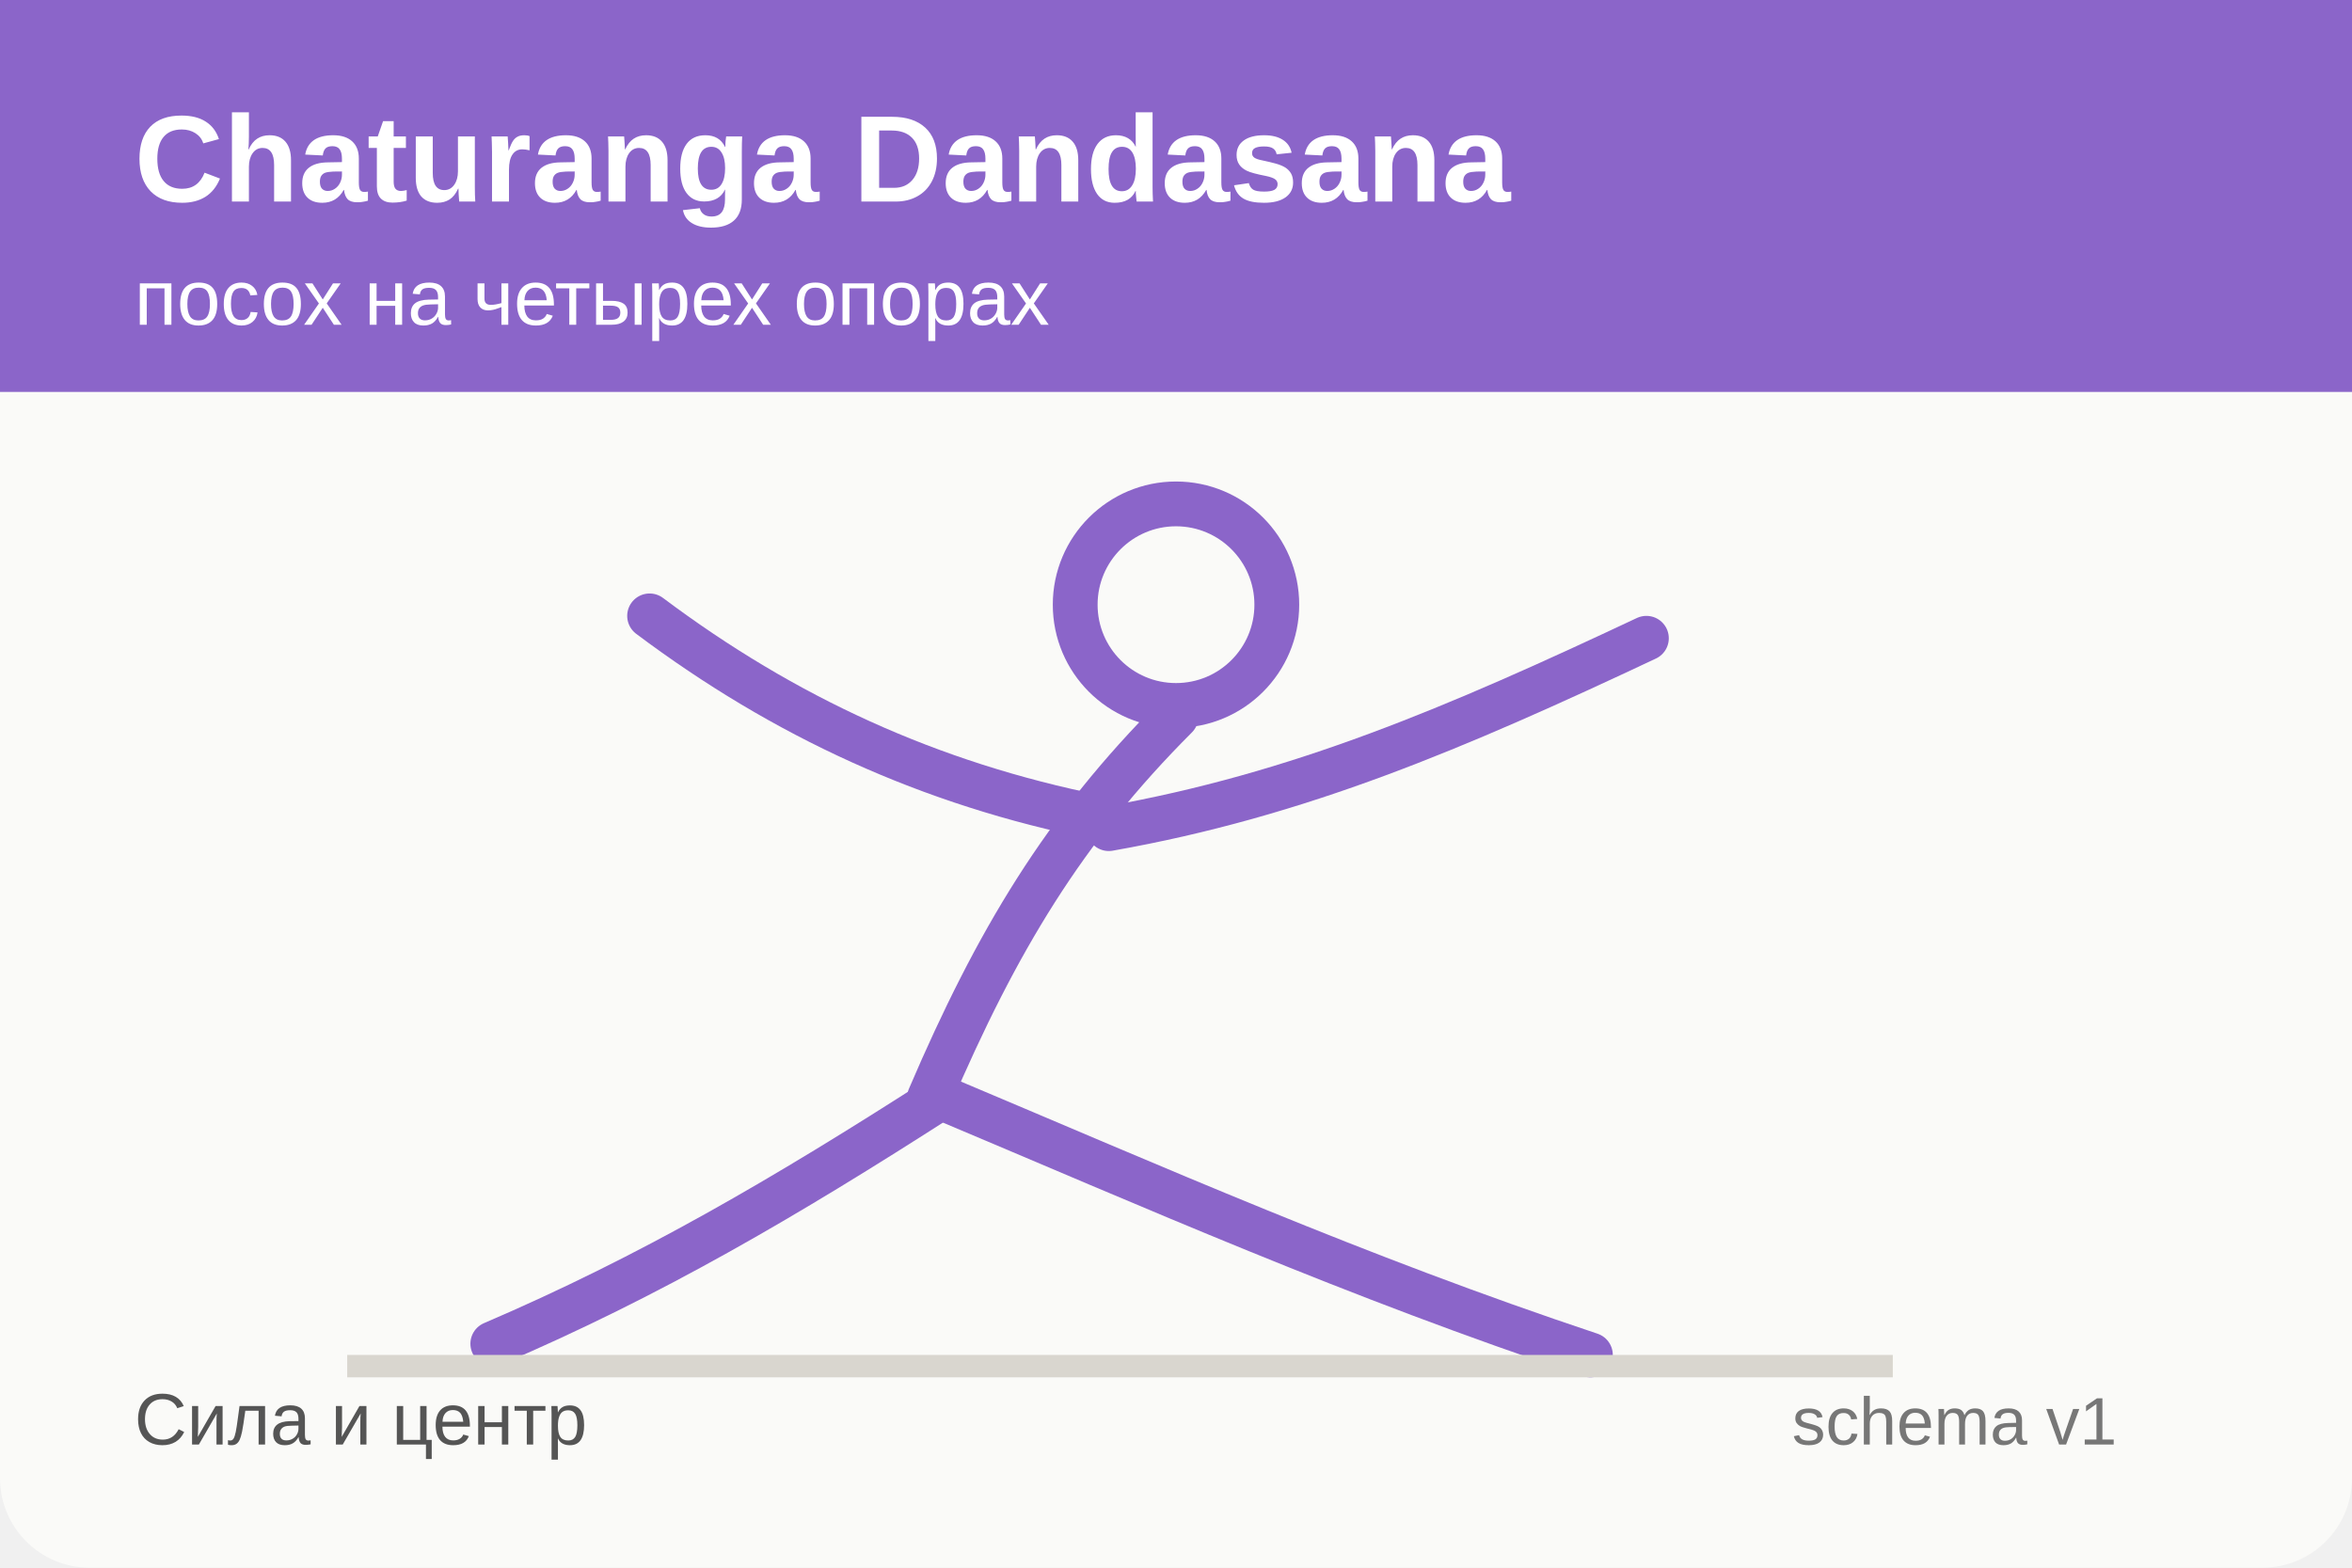
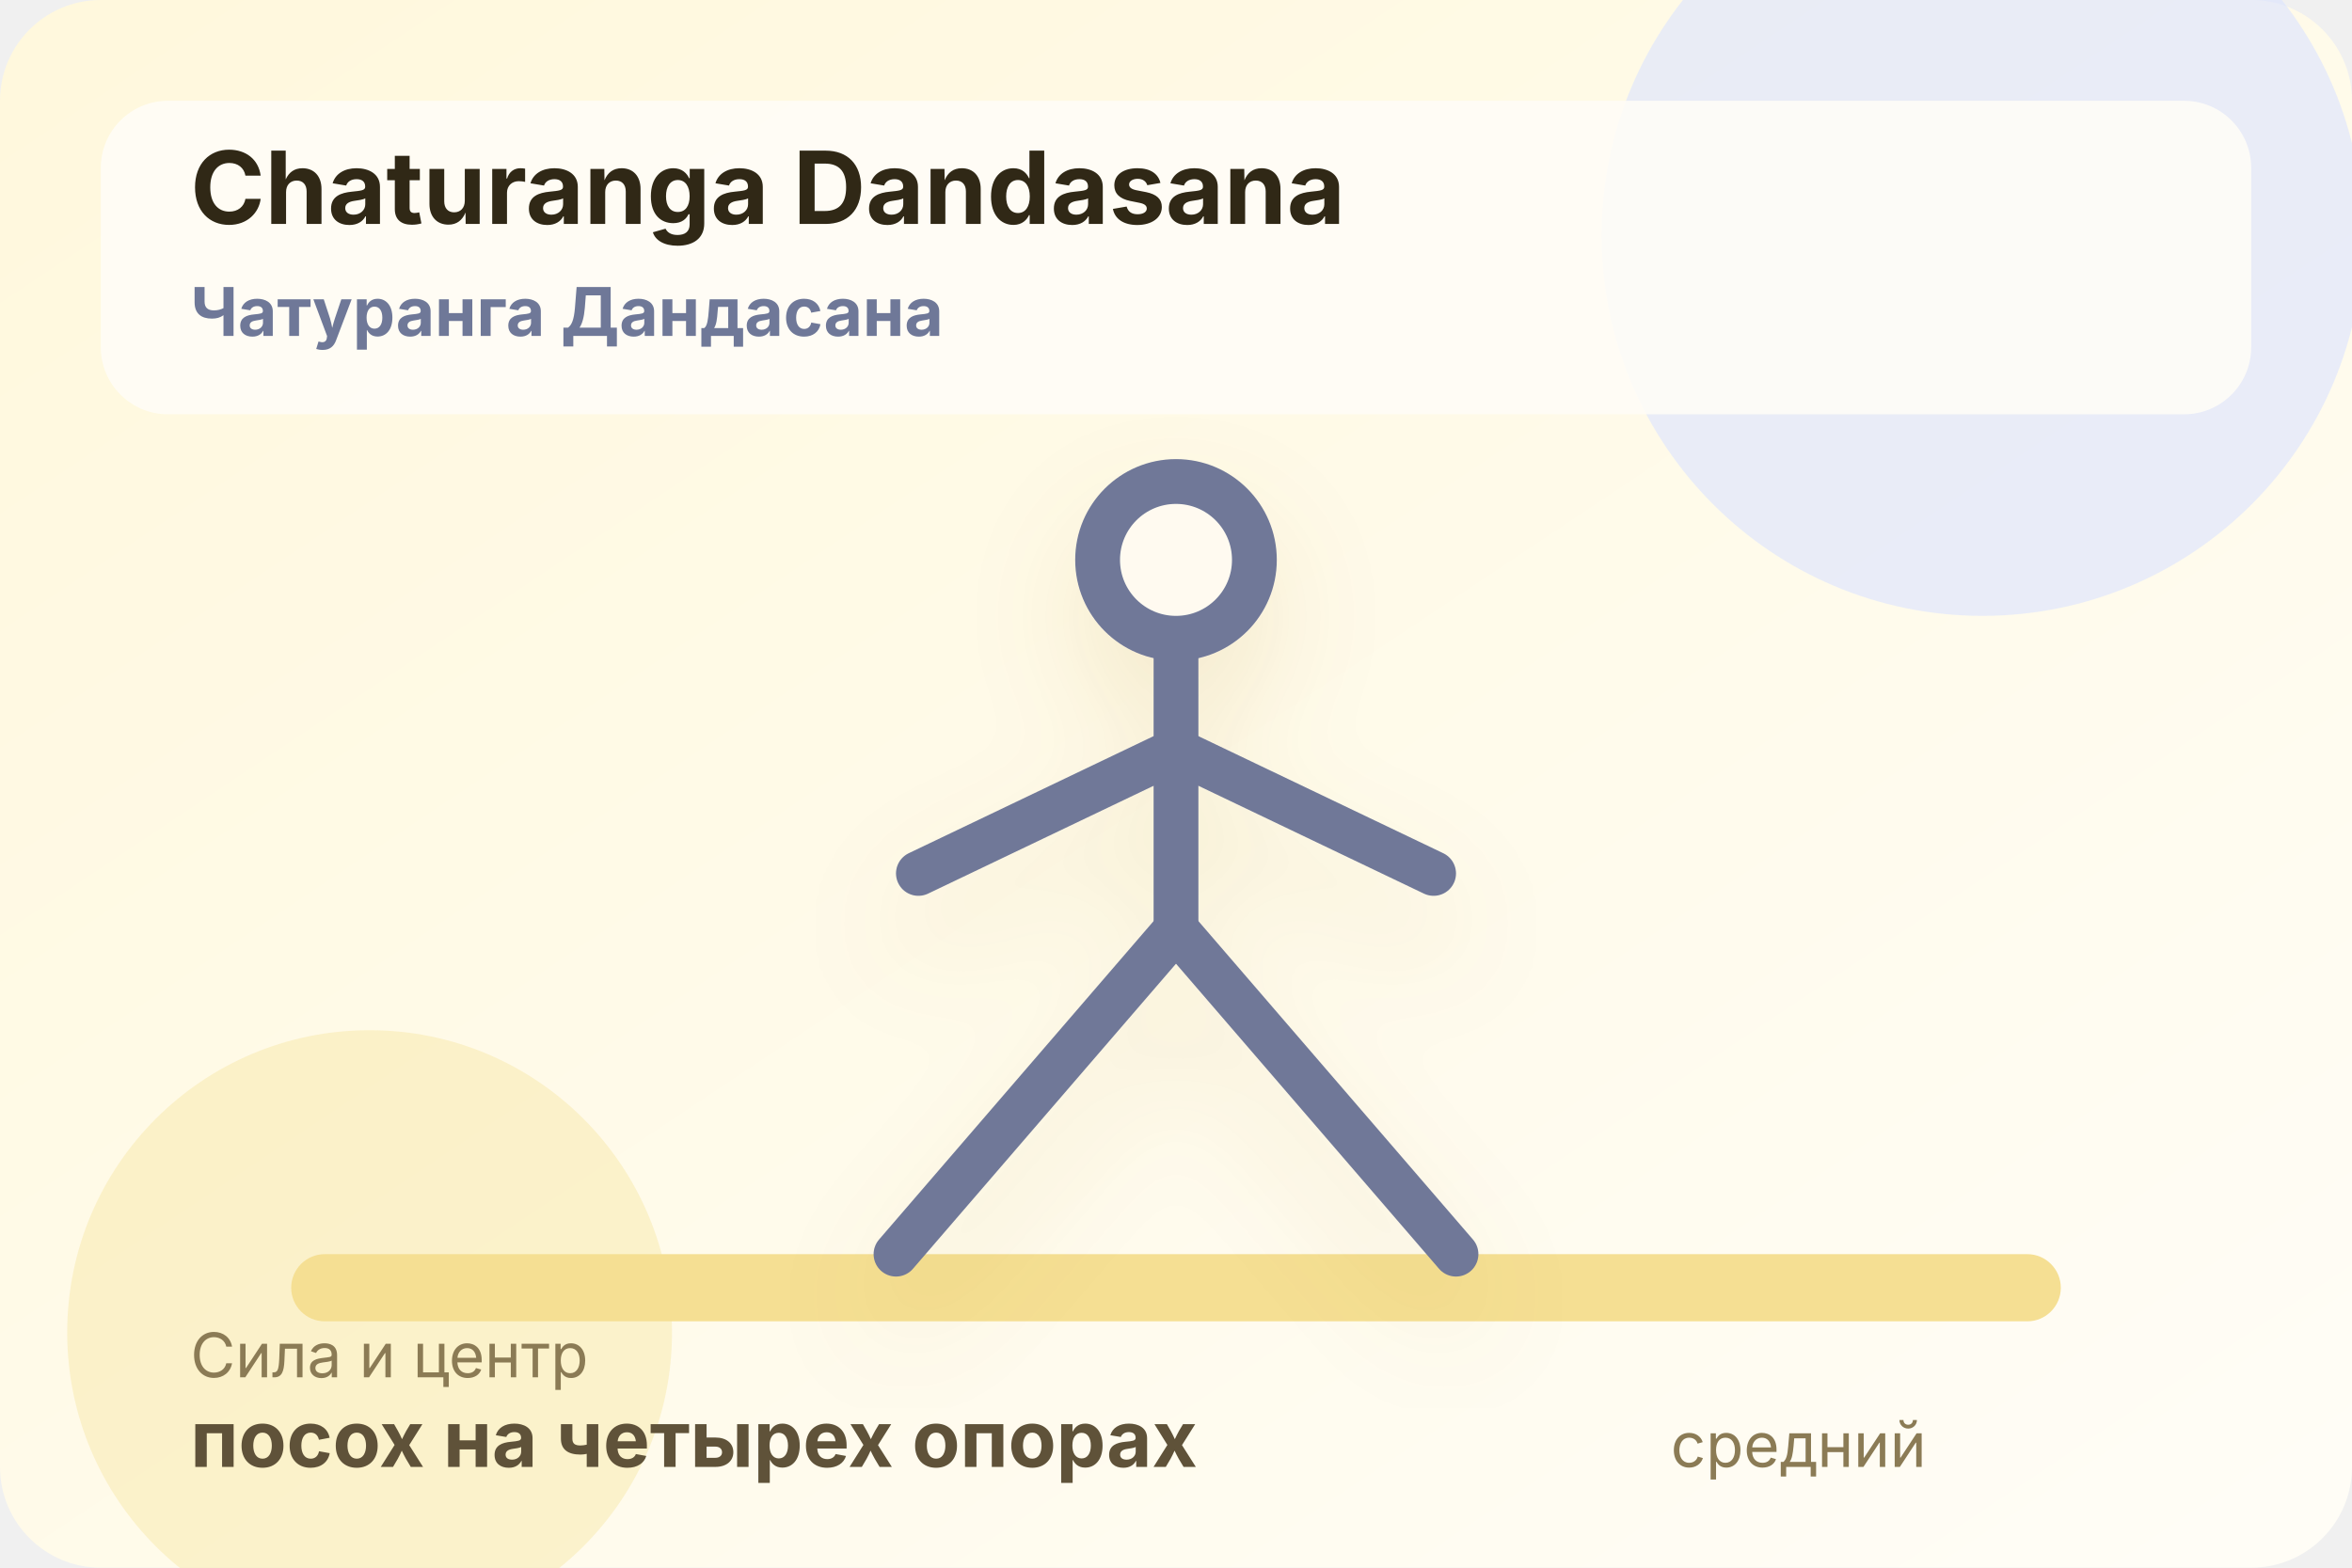
- <svg xmlns="http://www.w3.org/2000/svg" width="420" height="280" viewBox="0 0 420 280">
-   <rect width="420" height="280" rx="16" fill="#FAFAF8" />
-   <rect width="420" height="70" fill="#8B65C9" />
-   <text x="24" y="36" font-family="Arial" font-size="22" font-weight="700" fill="white">Chaturanga Dandasana</text>
-   <text x="24" y="58" font-family="Arial" font-size="14" fill="white">посох на четырех опорах</text>
-   <g stroke="#8B65C9" stroke-width="8" stroke-linecap="round" stroke-linejoin="round" fill="none">
-     <circle cx="210" cy="108" r="18" />
-     <path d="M210 128 C190 148 178 168 166 196" />
-     <path d="M196 146 C166 140 140 128 116 110" />
-     <path d="M198 148 C232 142 260 130 294 114" />
-     <path d="M168 196 C140 214 116 228 88 240" />
-     <path d="M168 196 C206 212 242 228 284 242" />
+ <svg xmlns="http://www.w3.org/2000/svg" width="420" height="280" viewBox="0 0 420 280" role="img" aria-label="Chaturanga Dandasana">
+   <defs>
+     <linearGradient id="bg" x1="0" y1="0" x2="1" y2="1">
+       <stop offset="0" stop-color="#fff8dc" />
+       <stop offset="1" stop-color="#fffdf7" />
+     </linearGradient>
+     <filter id="soft" x="-20%" y="-20%" width="140%" height="140%">
+       <feDropShadow dx="0" dy="10" stdDeviation="10" flood-color="#a57a24" flood-opacity="0.12" />
+     </filter>
+   </defs>
+   <rect width="420" height="280" rx="18" fill="url(#bg)" />
+   <circle cx="354" cy="42" r="68" fill="#dce4ff" opacity="0.62" />
+   <circle cx="66" cy="238" r="54" fill="#f7e7a8" opacity="0.48" />
+   <rect x="52" y="224" width="316" height="12" rx="6" fill="#f5df93" />
+   <g filter="url(#soft)">
+     <g stroke="#6f7898" stroke-width="8" stroke-linecap="round" stroke-linejoin="round" fill="none">
+       <circle cx="210" cy="100" r="14" fill="#fffaf0" />
+       <path d="M210 116 L210 166" />
+       <path d="M210 166 L160 224" />
+       <path d="M210 166 L260 224" />
+       <path d="M210 134 L164 156" />
+       <path d="M210 134 L256 156" />
+     </g>
  </g>
-   <line x1="62" y1="244" x2="338" y2="244" stroke="#D9D6CF" stroke-width="4" />
-   <text x="24" y="258" font-family="Arial" font-size="13" fill="#555">Сила и центр</text>
-   <text x="320" y="258" font-family="Arial" font-size="12" fill="#777">schema v1</text>
+   <rect x="18" y="18" width="384" height="56" rx="12" fill="#fffdf7" opacity="0.88" />
+   <text x="34" y="40" font-family="Inter, Arial, sans-serif" font-size="18" font-weight="700" fill="#302816">Chaturanga Dandasana</text>
+   <text x="34" y="60" font-family="Inter, Arial, sans-serif" font-size="12" font-weight="700" fill="#6f7898">Чатуранга Дандасана</text>
+   <text x="34" y="262" font-family="Inter, Arial, sans-serif" font-size="14" font-weight="700" fill="#5f5239">посох на четырех опорах</text>
+   <text x="344" y="262" text-anchor="end" font-family="Inter, Arial, sans-serif" font-size="11" fill="#8b7b55">средний</text>
+   <text x="34" y="246" font-family="Inter, Arial, sans-serif" font-size="11" fill="#8b7b55">Сила и центр</text>
</svg>
